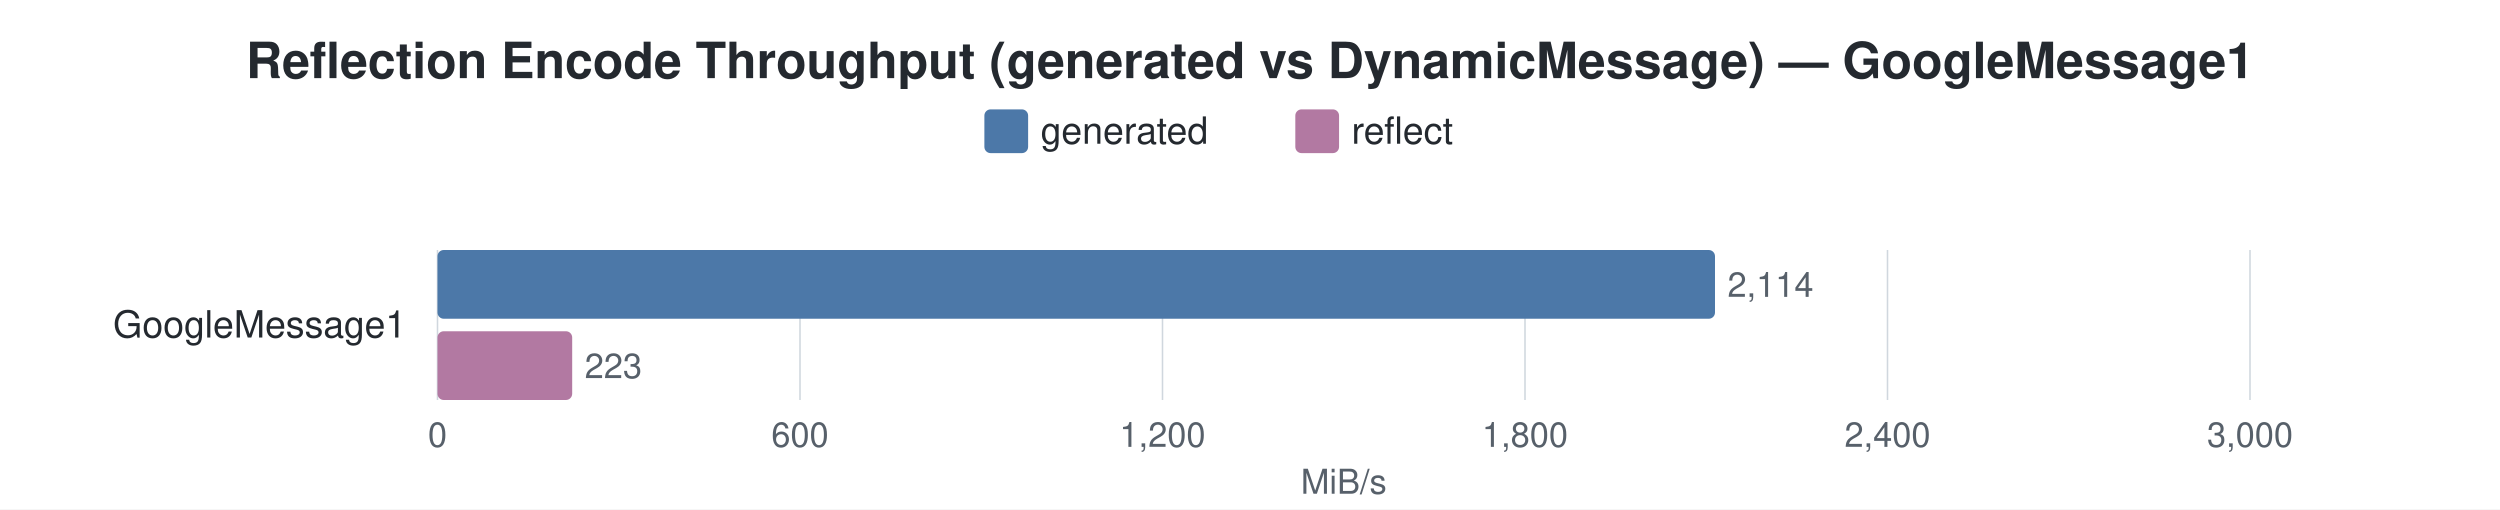
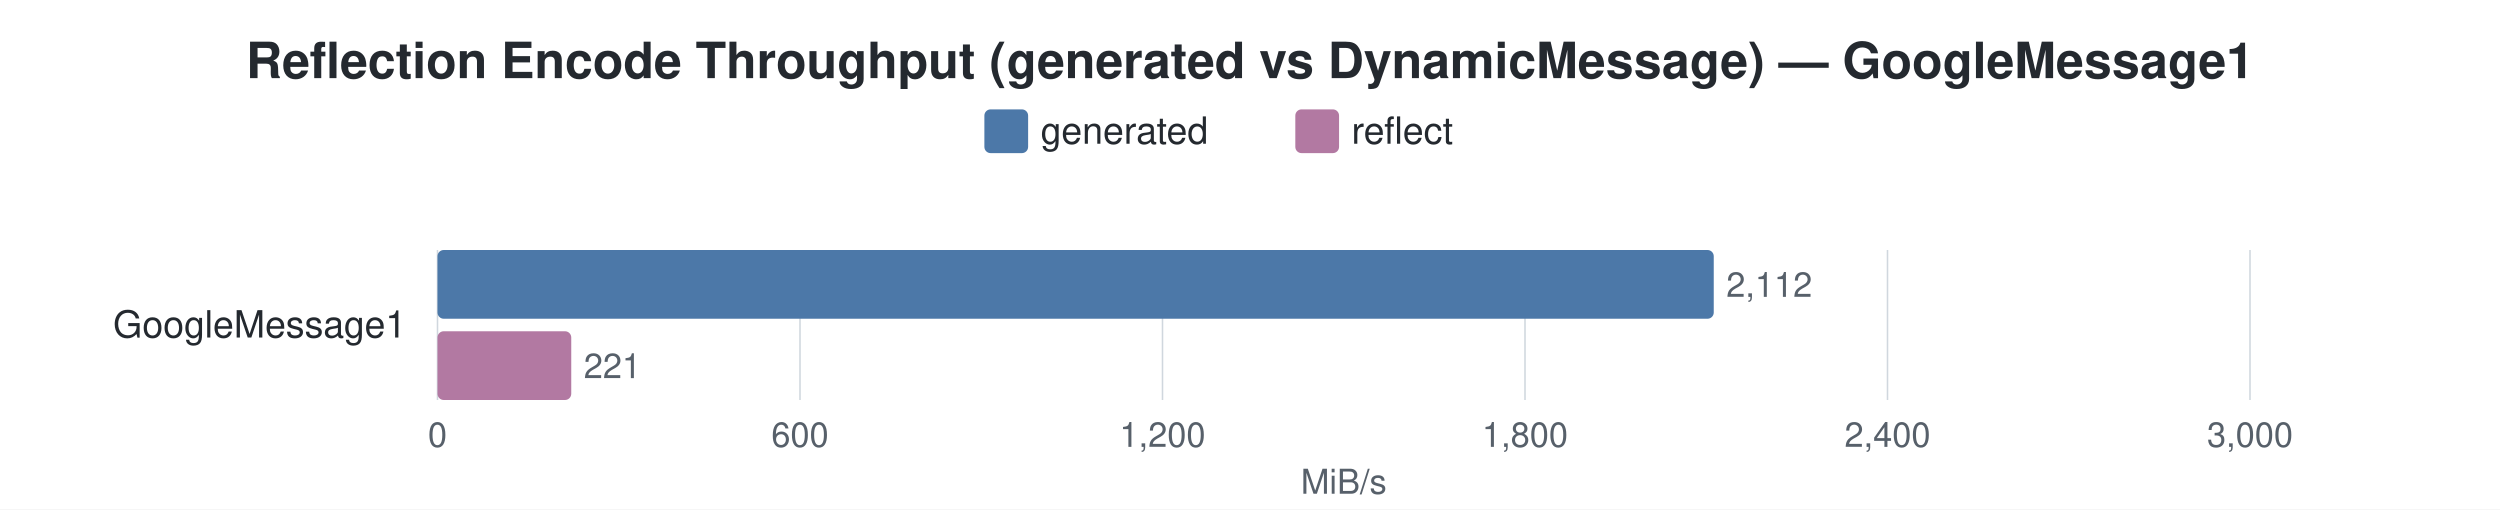
<svg xmlns="http://www.w3.org/2000/svg" width="800" height="163" viewBox="0 0 800 163">
  <style>
    text { font-family: -apple-system, BlinkMacSystemFont, "Segoe UI", Helvetica, Arial, sans-serif; }
    .title { font-size: 16px; font-weight: 600; fill: #24292f; }
    .label { font-size: 12px; fill: #24292f; }
    .value { font-size: 11px; fill: #57606a; }
    .axis-label { font-size: 11px; fill: #57606a; }
    .legend-text { font-size: 12px; fill: #24292f; }
    .grid { stroke: #d0d7de; stroke-width: 0.5; }
  </style>
  <rect width="100%" height="100%" fill="white" />
  <text x="400.0" y="25" text-anchor="middle" class="title">Reflection Encode Throughput (generated vs DynamicMessage) — GoogleMessage1</text>
  <rect x="315" y="35" width="14" height="14" rx="2" fill="#4C78A8" />
  <text x="333" y="46" class="legend-text">generated</text>
  <rect x="414.5" y="35" width="14" height="14" rx="2" fill="#B279A2" />
  <text x="432.5" y="46" class="legend-text">reflect</text>
  <line x1="140.0" y1="80" x2="140.0" y2="128" class="grid" />
  <text x="140.0" y="143" text-anchor="middle" class="axis-label">0</text>
  <line x1="256.0" y1="80" x2="256.0" y2="128" class="grid" />
  <text x="256.0" y="143" text-anchor="middle" class="axis-label">600</text>
  <line x1="372.0" y1="80" x2="372.0" y2="128" class="grid" />
  <text x="372.0" y="143" text-anchor="middle" class="axis-label">1,200</text>
  <line x1="488.0" y1="80" x2="488.0" y2="128" class="grid" />
  <text x="488.0" y="143" text-anchor="middle" class="axis-label">1,800</text>
  <line x1="604.0" y1="80" x2="604.0" y2="128" class="grid" />
  <text x="604.0" y="143" text-anchor="middle" class="axis-label">2,400</text>
  <line x1="720.0" y1="80" x2="720.0" y2="128" class="grid" />
  <text x="720.0" y="143" text-anchor="middle" class="axis-label">3,000</text>
  <text x="430.0" y="158" text-anchor="middle" class="axis-label">MiB/s</text>
  <text x="130" y="108.0" text-anchor="end" class="label">GoogleMessage1</text>
-   <rect x="140" y="80.0" width="408.8" height="22" rx="2" fill="#4C78A8" />
-   <text x="552.8" y="95.0" class="value">2,114</text>
-   <rect x="140" y="106.0" width="43.1" height="22" rx="2" fill="#B279A2" />
-   <text x="187.1" y="121.0" class="value">223</text>
+   <rect x="140" y="80.0" width="408.4" height="22" rx="2" fill="#4C78A8" />
+   <text x="552.4" y="95.0" class="value">2,112</text>
+   <rect x="140" y="106.0" width="42.8" height="22" rx="2" fill="#B279A2" />
+   <text x="186.8" y="121.0" class="value">221</text>
</svg>
